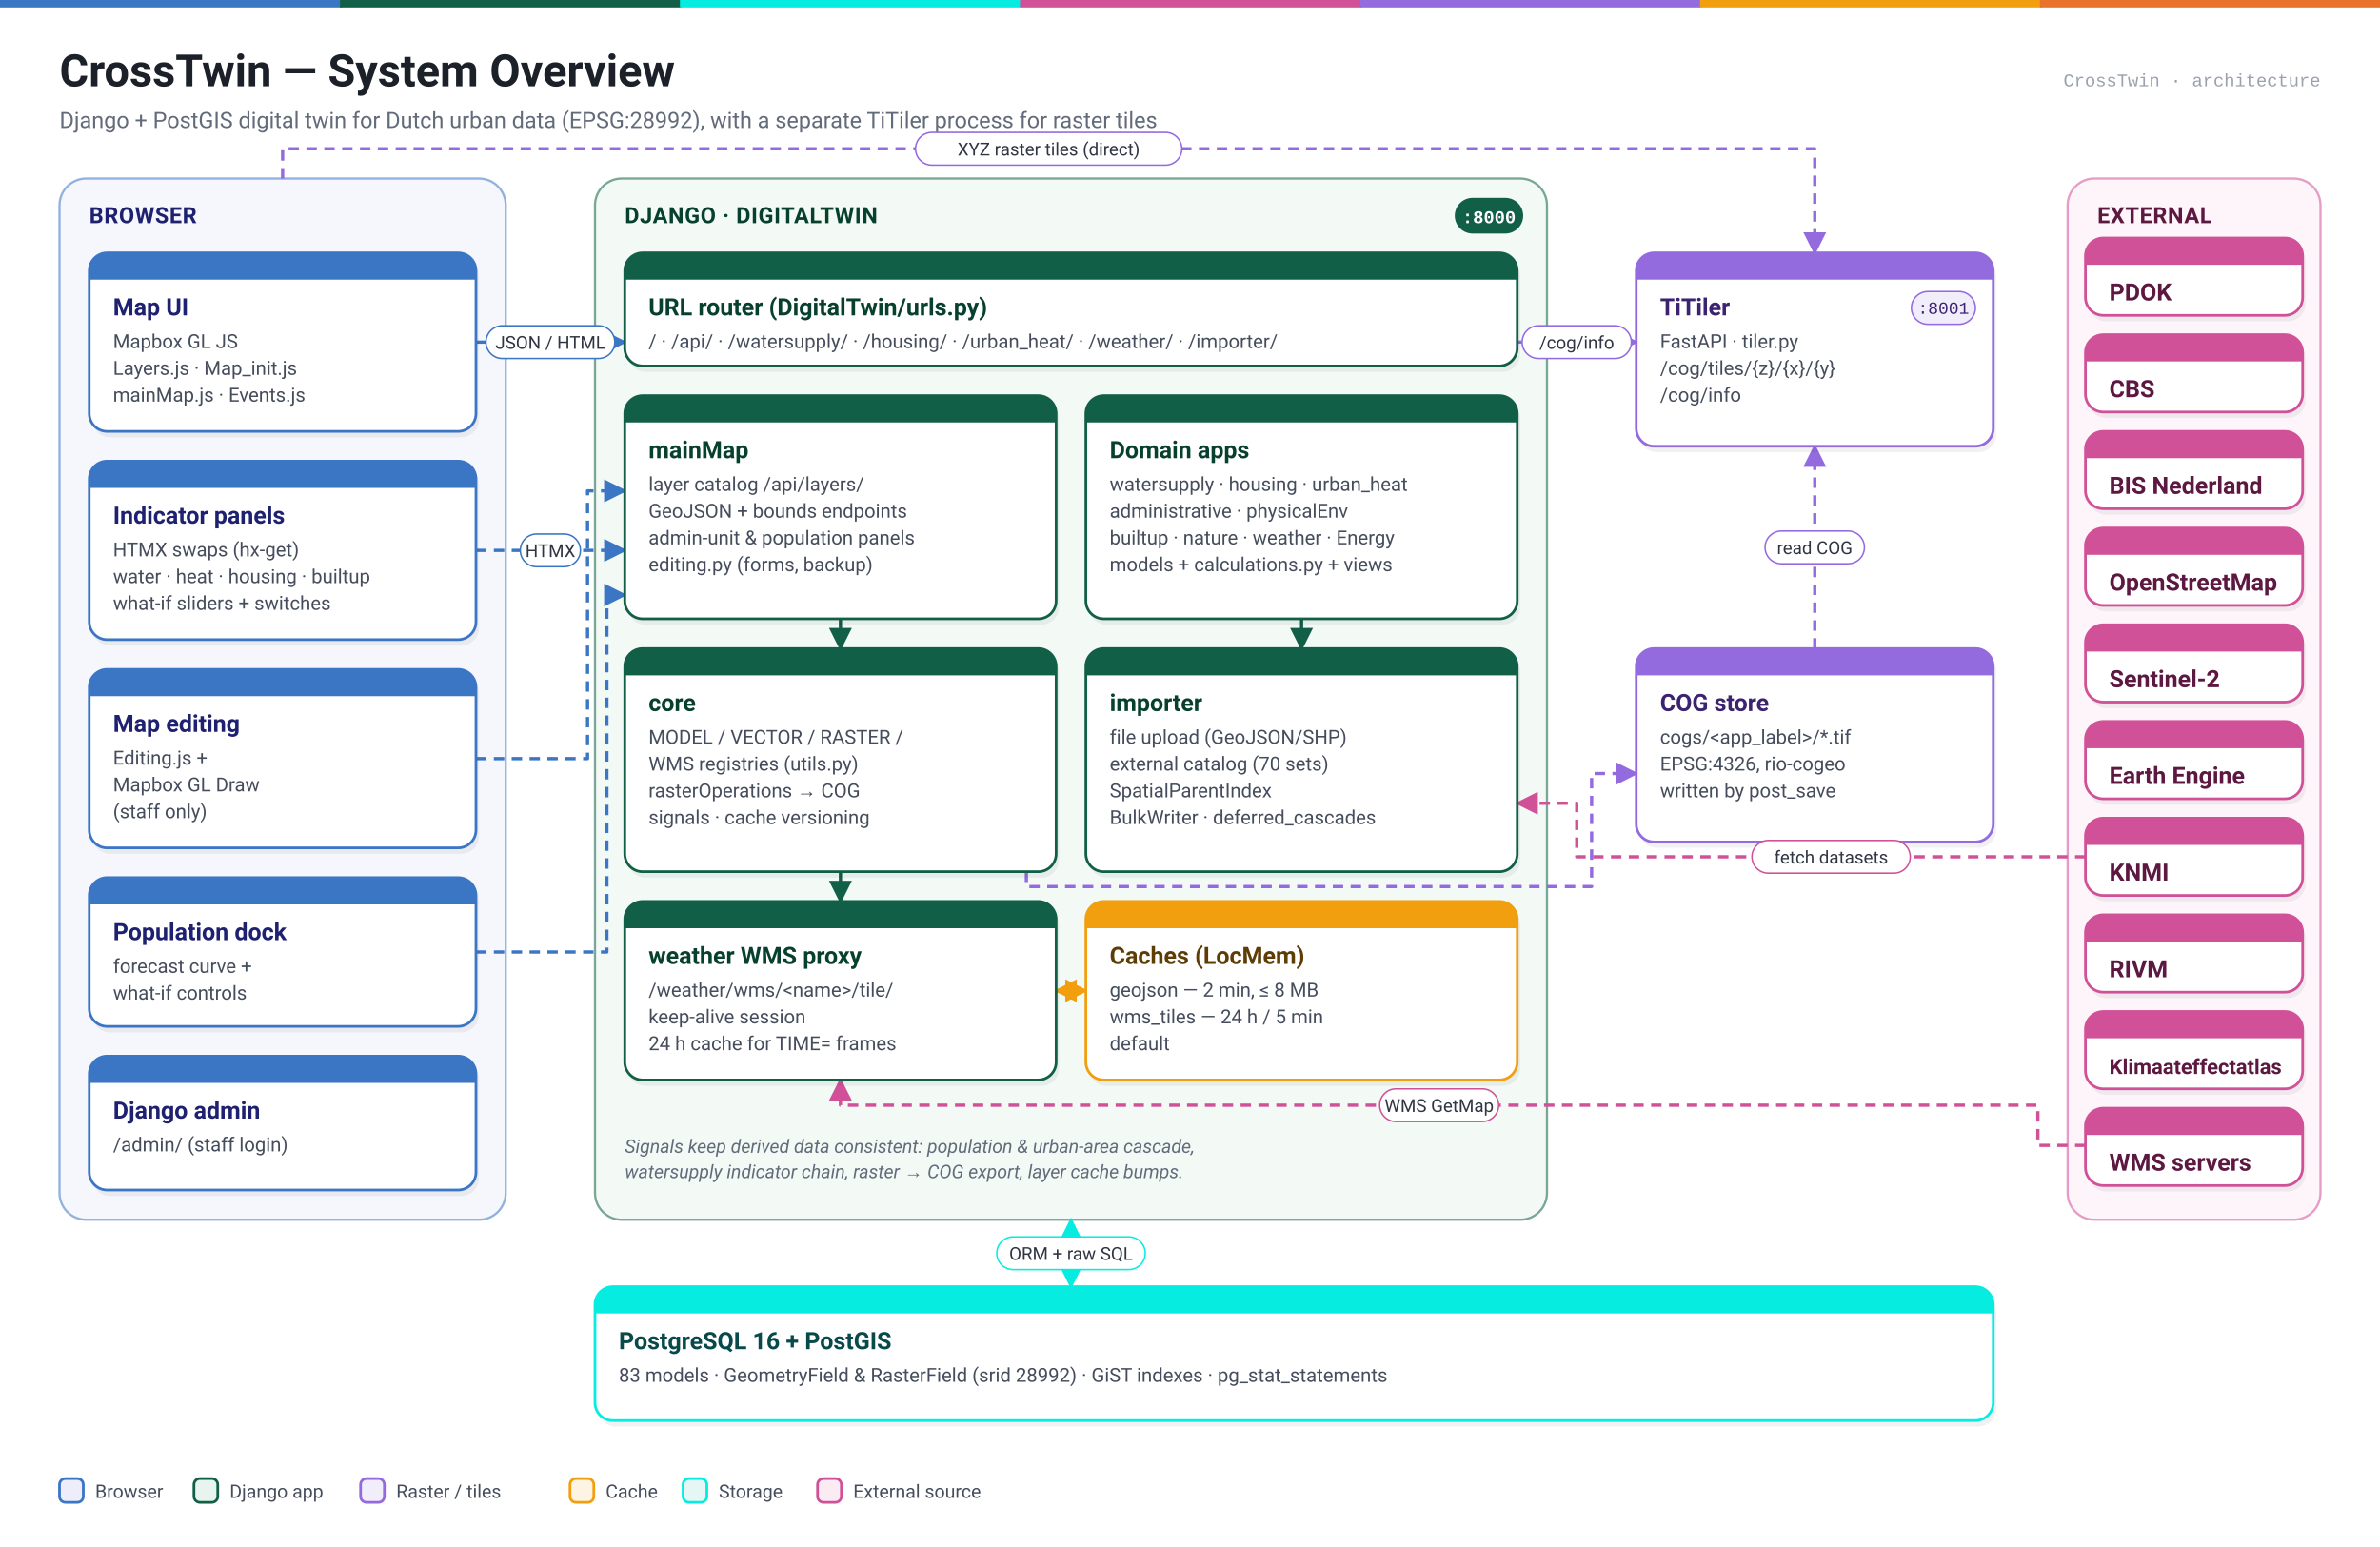
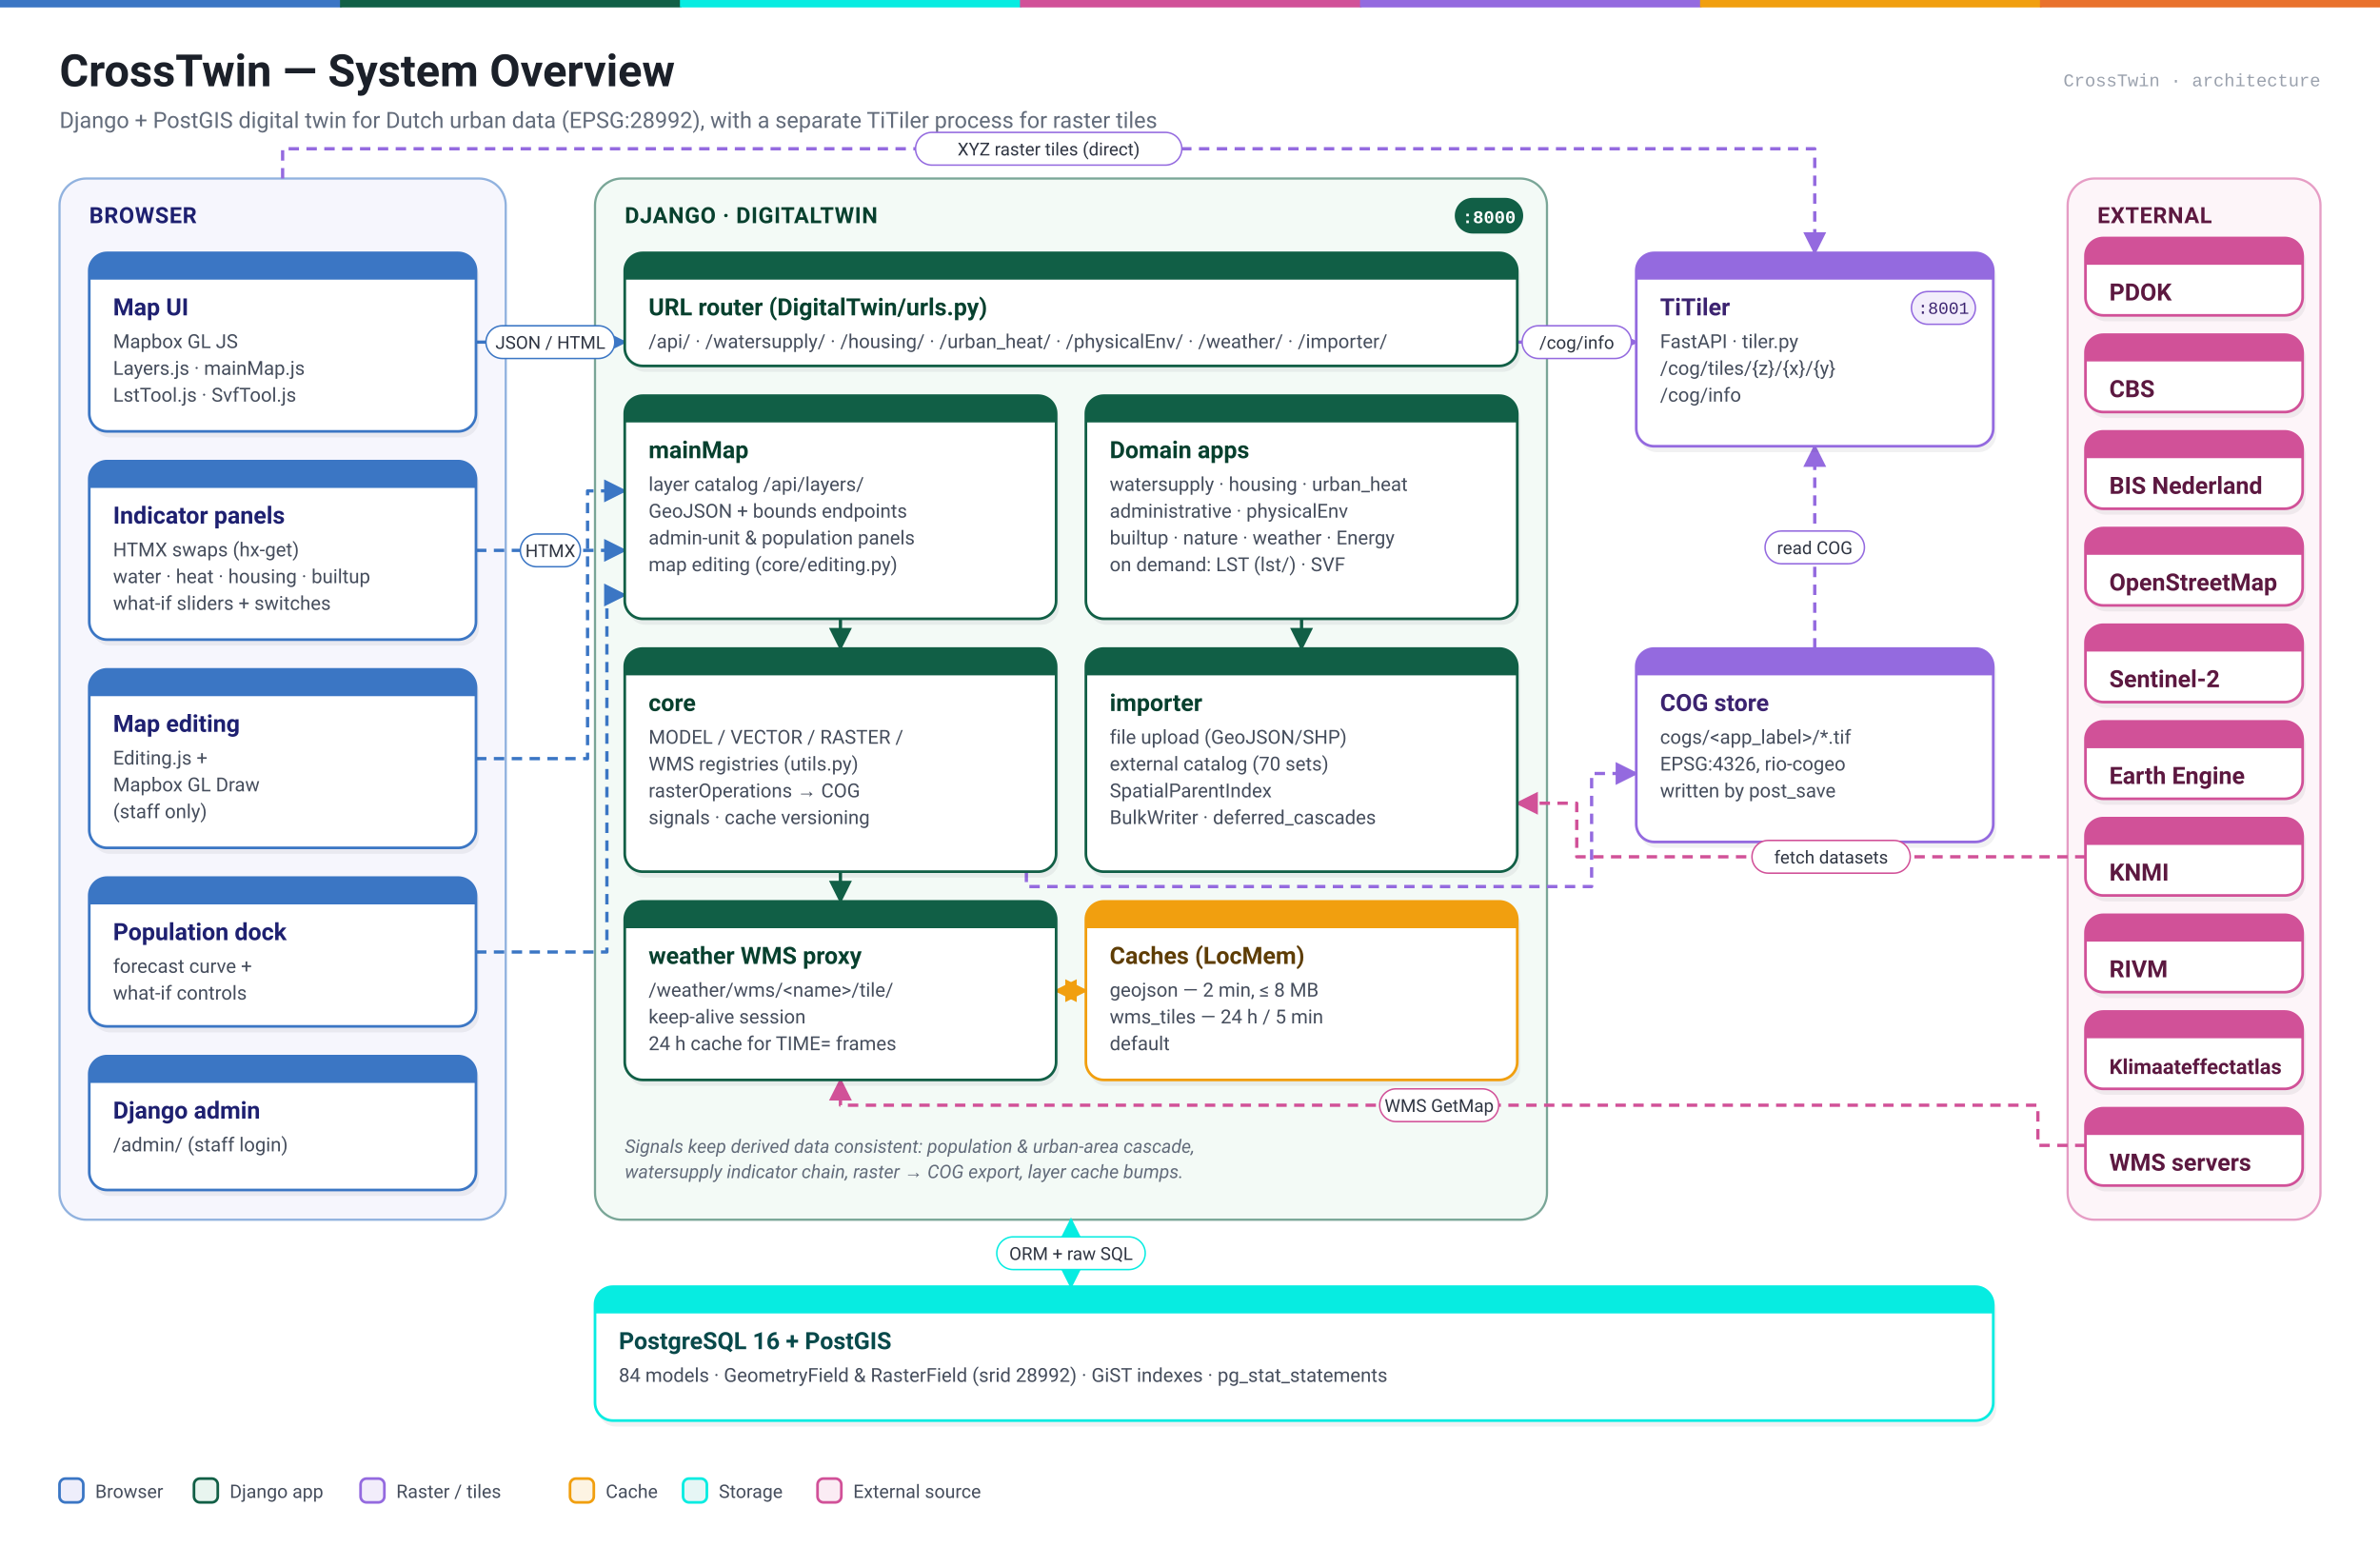
<svg xmlns="http://www.w3.org/2000/svg" viewBox="0 0 1600 1040" width="1600" height="1040" role="img" aria-label="CrossTwin — System Overview">
  <style>
  .t { font-family:'Roboto','Helvetica Neue','Arial',sans-serif; }
  .m { font-family:'JetBrains Mono','Consolas','Courier New',monospace; }
  .flow { stroke-dasharray:7 5; animation:dash 1.2s linear infinite; }
  @keyframes dash { to { stroke-dashoffset:-24; } }
  @media (prefers-reduced-motion: reduce) { .flow { animation:none; } }
</style>
  <defs>
    <marker id="a-client" viewBox="0 0 10 10" refX="9" refY="5" markerWidth="7" markerHeight="7" orient="auto-start-reverse">
      <path d="M0,0 L10,5 L0,10 z" fill="#3b76c4" />
    </marker>
    <marker id="as-client" viewBox="0 0 10 10" refX="9" refY="5" markerWidth="7" markerHeight="7" orient="auto-start-reverse">
      <path d="M0,0 L10,5 L0,10 z" fill="#3b76c4" />
    </marker>
    <marker id="a-django" viewBox="0 0 10 10" refX="9" refY="5" markerWidth="7" markerHeight="7" orient="auto-start-reverse">
      <path d="M0,0 L10,5 L0,10 z" fill="#115f46" />
    </marker>
    <marker id="as-django" viewBox="0 0 10 10" refX="9" refY="5" markerWidth="7" markerHeight="7" orient="auto-start-reverse">
      <path d="M0,0 L10,5 L0,10 z" fill="#115f46" />
    </marker>
    <marker id="a-data" viewBox="0 0 10 10" refX="9" refY="5" markerWidth="7" markerHeight="7" orient="auto-start-reverse">
      <path d="M0,0 L10,5 L0,10 z" fill="#07ece1" />
    </marker>
    <marker id="as-data" viewBox="0 0 10 10" refX="9" refY="5" markerWidth="7" markerHeight="7" orient="auto-start-reverse">
      <path d="M0,0 L10,5 L0,10 z" fill="#07ece1" />
    </marker>
    <marker id="a-external" viewBox="0 0 10 10" refX="9" refY="5" markerWidth="7" markerHeight="7" orient="auto-start-reverse">
      <path d="M0,0 L10,5 L0,10 z" fill="#d15198" />
    </marker>
    <marker id="as-external" viewBox="0 0 10 10" refX="9" refY="5" markerWidth="7" markerHeight="7" orient="auto-start-reverse">
      <path d="M0,0 L10,5 L0,10 z" fill="#d15198" />
    </marker>
    <marker id="a-raster" viewBox="0 0 10 10" refX="9" refY="5" markerWidth="7" markerHeight="7" orient="auto-start-reverse">
      <path d="M0,0 L10,5 L0,10 z" fill="#946adf" />
    </marker>
    <marker id="as-raster" viewBox="0 0 10 10" refX="9" refY="5" markerWidth="7" markerHeight="7" orient="auto-start-reverse">
      <path d="M0,0 L10,5 L0,10 z" fill="#946adf" />
    </marker>
    <marker id="a-cache" viewBox="0 0 10 10" refX="9" refY="5" markerWidth="7" markerHeight="7" orient="auto-start-reverse">
      <path d="M0,0 L10,5 L0,10 z" fill="#f19f0f" />
    </marker>
    <marker id="as-cache" viewBox="0 0 10 10" refX="9" refY="5" markerWidth="7" markerHeight="7" orient="auto-start-reverse">
      <path d="M0,0 L10,5 L0,10 z" fill="#f19f0f" />
    </marker>
    <marker id="a-signal" viewBox="0 0 10 10" refX="9" refY="5" markerWidth="7" markerHeight="7" orient="auto-start-reverse">
      <path d="M0,0 L10,5 L0,10 z" fill="#e9722d" />
    </marker>
    <marker id="as-signal" viewBox="0 0 10 10" refX="9" refY="5" markerWidth="7" markerHeight="7" orient="auto-start-reverse">
      <path d="M0,0 L10,5 L0,10 z" fill="#e9722d" />
    </marker>
    <marker id="a-neutral" viewBox="0 0 10 10" refX="9" refY="5" markerWidth="7" markerHeight="7" orient="auto-start-reverse">
      <path d="M0,0 L10,5 L0,10 z" fill="#3f4756" />
    </marker>
    <marker id="as-neutral" viewBox="0 0 10 10" refX="9" refY="5" markerWidth="7" markerHeight="7" orient="auto-start-reverse">
      <path d="M0,0 L10,5 L0,10 z" fill="#3f4756" />
    </marker>
  </defs>
  <rect width="1600" height="1040" fill="#ffffff" />
  <rect x="0.0" width="229.6" height="5" fill="#3b76c4" />
  <rect x="228.6" width="229.6" height="5" fill="#115f46" />
  <rect x="457.1" width="229.6" height="5" fill="#07ece1" />
  <rect x="685.7" width="229.6" height="5" fill="#d15198" />
  <rect x="914.3" width="229.6" height="5" fill="#946adf" />
  <rect x="1142.9" width="229.6" height="5" fill="#f19f0f" />
  <rect x="1371.4" width="229.6" height="5" fill="#e9722d" />
  <text class="t" x="40" y="58" font-size="30" font-weight="600" fill="#1b2029">CrossTwin — System Overview</text>
  <text class="t" x="40" y="86" font-size="15" fill="#626b7a">Django + PostGIS digital twin for Dutch urban data (EPSG:28992), with a separate TiTiler process for raster tiles</text>
  <text class="m" x="1560" y="58" font-size="12" fill="#9aa1ad" text-anchor="end">CrossTwin · architecture</text>
  <rect x="40" y="120" width="300" height="700" rx="18" fill="#eeeefb" fill-opacity="0.55" stroke="#3b76c4" stroke-opacity="0.55" stroke-width="1.5" />
  <text class="t" x="60" y="150" font-size="15" font-weight="700" fill="#1e2070" letter-spacing="0.4">BROWSER</text>
  <rect x="400" y="120" width="640" height="700" rx="18" fill="#e8f5ef" fill-opacity="0.55" stroke="#115f46" stroke-opacity="0.55" stroke-width="1.5" />
  <text class="t" x="420" y="150" font-size="15" font-weight="700" fill="#07402e" letter-spacing="0.4">DJANGO · DIGITALTWIN</text>
  <rect x="978.0" y="133" width="46.0" height="24" rx="12" fill="#115f46" />
  <text class="m" x="1001.0" y="150" font-size="12" fill="#fff" text-anchor="middle" font-weight="600">:8000</text>
  <rect x="1390" y="120" width="170" height="700" rx="18" fill="#fbecf4" fill-opacity="0.55" stroke="#d15198" stroke-opacity="0.55" stroke-width="1.5" />
  <text class="t" x="1410" y="150" font-size="15" font-weight="700" fill="#5c1840" letter-spacing="0.4">EXTERNAL</text>
  <path d="M720,820 L720,865" fill="none" stroke="#07ece1" stroke-width="2.2" stroke-linejoin="round" marker-end="url(#a-data)" marker-start="url(#as-data)" />
  <path d="M1402,770 L1370,770 L1370,743 L565,743 L565,726" fill="none" stroke="#d15198" stroke-width="2.2" stroke-linejoin="round" class="flow" marker-end="url(#a-external)" />
  <path d="M1402,576 L1060,576 L1060,540 L1020,540" fill="none" stroke="#d15198" stroke-width="2.2" stroke-linejoin="round" class="flow" marker-end="url(#a-external)" />
  <path d="M1220,436 L1220,300" fill="none" stroke="#946adf" stroke-width="2.2" stroke-linejoin="round" class="flow" marker-end="url(#a-raster)" />
  <path d="M1020,230 L1100,230" fill="none" stroke="#946adf" stroke-width="2.2" stroke-linejoin="round" class="flow" marker-end="url(#a-raster)" />
  <path d="M690,586 L690,596 L1070,596 L1070,520 L1100,520" fill="none" stroke="#946adf" stroke-width="2.2" stroke-linejoin="round" class="flow" marker-end="url(#a-raster)" />
  <path d="M710,666 L730,666" fill="none" stroke="#f19f0f" stroke-width="2.2" stroke-linejoin="round" marker-end="url(#a-cache)" marker-start="url(#as-cache)" />
  <path d="M565,586 L565,606" fill="none" stroke="#115f46" stroke-width="2.2" stroke-linejoin="round" marker-end="url(#a-django)" />
  <path d="M565,416 L565,436" fill="none" stroke="#115f46" stroke-width="2.2" stroke-linejoin="round" marker-end="url(#a-django)" />
  <path d="M875,416 L875,436" fill="none" stroke="#115f46" stroke-width="2.2" stroke-linejoin="round" marker-end="url(#a-django)" />
  <path d="M190,120 L190,100 L1220,100 L1220,170" fill="none" stroke="#946adf" stroke-width="2.2" stroke-linejoin="round" class="flow" marker-end="url(#a-raster)" />
  <path d="M320,640 L408,640 L408,400 L420,400" fill="none" stroke="#3b76c4" stroke-width="2.2" stroke-linejoin="round" class="flow" marker-end="url(#a-client)" />
  <path d="M320,510 L395,510 L395,330 L420,330" fill="none" stroke="#3b76c4" stroke-width="2.2" stroke-linejoin="round" class="flow" marker-end="url(#a-client)" />
  <path d="M320,370 L420,370" fill="none" stroke="#3b76c4" stroke-width="2.2" stroke-linejoin="round" class="flow" marker-end="url(#a-client)" />
  <path d="M320,230 L420,230" fill="none" stroke="#3b76c4" stroke-width="2.2" stroke-linejoin="round" class="flow" marker-end="url(#a-client)" />
  <rect x="62" y="174" width="260" height="120" rx="12" fill="#1b2029" fill-opacity="0.06" />
  <rect x="60" y="170" width="260" height="120" rx="12" fill="#fff" stroke="#3b76c4" stroke-width="1.8" />
  <path d="M72,170 h236 a12,12 0 0 1 12,12 v6 h-260 v-6 a12,12 0 0 1 12,-12 z" fill="#3b76c4" />
  <text class="t" x="76" y="212" font-size="16" font-weight="700" fill="#1e2070">Map UI</text>
  <text class="t" x="76" y="234" font-size="13" fill="#454d5c">Mapbox GL JS</text>
-   <text class="t" x="76" y="252" font-size="13" fill="#454d5c">Layers.js · Map_init.js</text>
-   <text class="t" x="76" y="270" font-size="13" fill="#454d5c">mainMap.js · Events.js</text>
+   <text class="t" x="76" y="252" font-size="13" fill="#454d5c">Layers.js · mainMap.js</text>
+   <text class="t" x="76" y="270" font-size="13" fill="#454d5c">LstTool.js · SvfTool.js</text>
  <rect x="62" y="314" width="260" height="120" rx="12" fill="#1b2029" fill-opacity="0.06" />
  <rect x="60" y="310" width="260" height="120" rx="12" fill="#fff" stroke="#3b76c4" stroke-width="1.8" />
  <path d="M72,310 h236 a12,12 0 0 1 12,12 v6 h-260 v-6 a12,12 0 0 1 12,-12 z" fill="#3b76c4" />
  <text class="t" x="76" y="352" font-size="16" font-weight="700" fill="#1e2070">Indicator panels</text>
  <text class="t" x="76" y="374" font-size="13" fill="#454d5c">HTMX swaps (hx-get)</text>
  <text class="t" x="76" y="392" font-size="13" fill="#454d5c">water · heat · housing · builtup</text>
  <text class="t" x="76" y="410" font-size="13" fill="#454d5c">what-if sliders + switches</text>
  <rect x="62" y="454" width="260" height="120" rx="12" fill="#1b2029" fill-opacity="0.06" />
  <rect x="60" y="450" width="260" height="120" rx="12" fill="#fff" stroke="#3b76c4" stroke-width="1.8" />
  <path d="M72,450 h236 a12,12 0 0 1 12,12 v6 h-260 v-6 a12,12 0 0 1 12,-12 z" fill="#3b76c4" />
  <text class="t" x="76" y="492" font-size="16" font-weight="700" fill="#1e2070">Map editing</text>
  <text class="t" x="76" y="514" font-size="13" fill="#454d5c">Editing.js +</text>
  <text class="t" x="76" y="532" font-size="13" fill="#454d5c">Mapbox GL Draw</text>
  <text class="t" x="76" y="550" font-size="13" fill="#454d5c">(staff only)</text>
  <rect x="62" y="594" width="260" height="100" rx="12" fill="#1b2029" fill-opacity="0.06" />
  <rect x="60" y="590" width="260" height="100" rx="12" fill="#fff" stroke="#3b76c4" stroke-width="1.8" />
  <path d="M72,590 h236 a12,12 0 0 1 12,12 v6 h-260 v-6 a12,12 0 0 1 12,-12 z" fill="#3b76c4" />
  <text class="t" x="76" y="632" font-size="16" font-weight="700" fill="#1e2070">Population dock</text>
  <text class="t" x="76" y="654" font-size="13" fill="#454d5c">forecast curve +</text>
  <text class="t" x="76" y="672" font-size="13" fill="#454d5c">what-if controls</text>
  <rect x="62" y="714" width="260" height="90" rx="12" fill="#1b2029" fill-opacity="0.06" />
  <rect x="60" y="710" width="260" height="90" rx="12" fill="#fff" stroke="#3b76c4" stroke-width="1.8" />
  <path d="M72,710 h236 a12,12 0 0 1 12,12 v6 h-260 v-6 a12,12 0 0 1 12,-12 z" fill="#3b76c4" />
  <text class="t" x="76" y="752" font-size="16" font-weight="700" fill="#1e2070">Django admin</text>
  <text class="t" x="76" y="774" font-size="13" fill="#454d5c">/admin/ (staff login)</text>
  <rect x="422" y="174" width="600" height="76" rx="12" fill="#1b2029" fill-opacity="0.06" />
  <rect x="420" y="170" width="600" height="76" rx="12" fill="#fff" stroke="#115f46" stroke-width="1.8" />
  <path d="M432,170 h576 a12,12 0 0 1 12,12 v6 h-600 v-6 a12,12 0 0 1 12,-12 z" fill="#115f46" />
  <text class="t" x="436" y="212" font-size="16" font-weight="700" fill="#07402e">URL router  (DigitalTwin/urls.py)</text>
-   <text class="t" x="436" y="234" font-size="13" fill="#454d5c">/  ·  /api/  ·  /watersupply/  ·  /housing/  ·  /urban_heat/  ·  /weather/  ·  /importer/</text>
+   <text class="t" x="436" y="234" font-size="13" fill="#454d5c">/api/ · /watersupply/ · /housing/ · /urban_heat/ · /physicalEnv/ · /weather/ · /importer/</text>
  <rect x="422" y="270" width="290" height="150" rx="12" fill="#1b2029" fill-opacity="0.06" />
  <rect x="420" y="266" width="290" height="150" rx="12" fill="#fff" stroke="#115f46" stroke-width="1.8" />
  <path d="M432,266 h266 a12,12 0 0 1 12,12 v6 h-290 v-6 a12,12 0 0 1 12,-12 z" fill="#115f46" />
  <text class="t" x="436" y="308" font-size="16" font-weight="700" fill="#07402e">mainMap</text>
  <text class="t" x="436" y="330" font-size="13" fill="#454d5c">layer catalog  /api/layers/</text>
  <text class="t" x="436" y="348" font-size="13" fill="#454d5c">GeoJSON + bounds endpoints</text>
  <text class="t" x="436" y="366" font-size="13" fill="#454d5c">admin-unit &amp; population panels</text>
-   <text class="t" x="436" y="384" font-size="13" fill="#454d5c">editing.py (forms, backup)</text>
+   <text class="t" x="436" y="384" font-size="13" fill="#454d5c">map editing (core/editing.py)</text>
  <rect x="732" y="270" width="290" height="150" rx="12" fill="#1b2029" fill-opacity="0.06" />
  <rect x="730" y="266" width="290" height="150" rx="12" fill="#fff" stroke="#115f46" stroke-width="1.8" />
  <path d="M742,266 h266 a12,12 0 0 1 12,12 v6 h-290 v-6 a12,12 0 0 1 12,-12 z" fill="#115f46" />
  <text class="t" x="746" y="308" font-size="16" font-weight="700" fill="#07402e">Domain apps</text>
  <text class="t" x="746" y="330" font-size="13" fill="#454d5c">watersupply · housing · urban_heat</text>
  <text class="t" x="746" y="348" font-size="13" fill="#454d5c">administrative · physicalEnv</text>
  <text class="t" x="746" y="366" font-size="13" fill="#454d5c">builtup · nature · weather · Energy</text>
-   <text class="t" x="746" y="384" font-size="13" fill="#454d5c">models + calculations.py + views</text>
+   <text class="t" x="746" y="384" font-size="13" fill="#454d5c">on demand: LST (lst/) · SVF</text>
  <rect x="422" y="440" width="290" height="150" rx="12" fill="#1b2029" fill-opacity="0.06" />
  <rect x="420" y="436" width="290" height="150" rx="12" fill="#fff" stroke="#115f46" stroke-width="1.8" />
  <path d="M432,436 h266 a12,12 0 0 1 12,12 v6 h-290 v-6 a12,12 0 0 1 12,-12 z" fill="#115f46" />
  <text class="t" x="436" y="478" font-size="16" font-weight="700" fill="#07402e">core</text>
  <text class="t" x="436" y="500" font-size="13" fill="#454d5c">MODEL / VECTOR / RASTER /</text>
  <text class="t" x="436" y="518" font-size="13" fill="#454d5c">WMS registries (utils.py)</text>
  <text class="t" x="436" y="536" font-size="13" fill="#454d5c">rasterOperations → COG</text>
  <text class="t" x="436" y="554" font-size="13" fill="#454d5c">signals · cache versioning</text>
  <rect x="732" y="440" width="290" height="150" rx="12" fill="#1b2029" fill-opacity="0.06" />
  <rect x="730" y="436" width="290" height="150" rx="12" fill="#fff" stroke="#115f46" stroke-width="1.8" />
  <path d="M742,436 h266 a12,12 0 0 1 12,12 v6 h-290 v-6 a12,12 0 0 1 12,-12 z" fill="#115f46" />
  <text class="t" x="746" y="478" font-size="16" font-weight="700" fill="#07402e">importer</text>
  <text class="t" x="746" y="500" font-size="13" fill="#454d5c">file upload (GeoJSON/SHP)</text>
  <text class="t" x="746" y="518" font-size="13" fill="#454d5c">external catalog (70 sets)</text>
  <text class="t" x="746" y="536" font-size="13" fill="#454d5c">SpatialParentIndex</text>
  <text class="t" x="746" y="554" font-size="13" fill="#454d5c">BulkWriter · deferred_cascades</text>
  <rect x="422" y="610" width="290" height="120" rx="12" fill="#1b2029" fill-opacity="0.06" />
  <rect x="420" y="606" width="290" height="120" rx="12" fill="#fff" stroke="#115f46" stroke-width="1.8" />
  <path d="M432,606 h266 a12,12 0 0 1 12,12 v6 h-290 v-6 a12,12 0 0 1 12,-12 z" fill="#115f46" />
  <text class="t" x="436" y="648" font-size="16" font-weight="700" fill="#07402e">weather WMS proxy</text>
  <text class="t" x="436" y="670" font-size="13" fill="#454d5c">/weather/wms/&lt;name&gt;/tile/</text>
  <text class="t" x="436" y="688" font-size="13" fill="#454d5c">keep-alive session</text>
  <text class="t" x="436" y="706" font-size="13" fill="#454d5c">24 h cache for TIME= frames</text>
  <rect x="732" y="610" width="290" height="120" rx="12" fill="#1b2029" fill-opacity="0.06" />
  <rect x="730" y="606" width="290" height="120" rx="12" fill="#fff" stroke="#f19f0f" stroke-width="1.8" />
  <path d="M742,606 h266 a12,12 0 0 1 12,12 v6 h-290 v-6 a12,12 0 0 1 12,-12 z" fill="#f19f0f" />
  <text class="t" x="746" y="648" font-size="16" font-weight="700" fill="#5e3d05">Caches (LocMem)</text>
  <text class="t" x="746" y="670" font-size="13" fill="#454d5c">geojson  — 2 min, ≤ 8 MB</text>
  <text class="t" x="746" y="688" font-size="13" fill="#454d5c">wms_tiles — 24 h / 5 min</text>
  <text class="t" x="746" y="706" font-size="13" fill="#454d5c">default</text>
  <rect x="1102" y="174" width="240" height="130" rx="12" fill="#1b2029" fill-opacity="0.06" />
  <rect x="1100" y="170" width="240" height="130" rx="12" fill="#fff" stroke="#946adf" stroke-width="1.8" />
  <path d="M1112,170 h216 a12,12 0 0 1 12,12 v6 h-240 v-6 a12,12 0 0 1 12,-12 z" fill="#946adf" />
  <text class="t" x="1116" y="212" font-size="16" font-weight="700" fill="#3c2370">TiTiler</text>
  <rect x="1285" y="196" width="43" height="22" rx="11" fill="#f2edfb" stroke="#946adf" stroke-width="1" />
  <text class="m" x="1306.5" y="211" font-size="11.5" fill="#3c2370" text-anchor="middle">:8001</text>
  <text class="t" x="1116" y="234" font-size="13" fill="#454d5c">FastAPI · tiler.py</text>
  <text class="t" x="1116" y="252" font-size="13" fill="#454d5c">/cog/tiles/{z}/{x}/{y}</text>
  <text class="t" x="1116" y="270" font-size="13" fill="#454d5c">/cog/info</text>
  <rect x="1102" y="440" width="240" height="130" rx="12" fill="#1b2029" fill-opacity="0.06" />
  <rect x="1100" y="436" width="240" height="130" rx="12" fill="#fff" stroke="#946adf" stroke-width="1.8" />
  <path d="M1112,436 h216 a12,12 0 0 1 12,12 v6 h-240 v-6 a12,12 0 0 1 12,-12 z" fill="#946adf" />
  <text class="t" x="1116" y="478" font-size="16" font-weight="700" fill="#3c2370">COG store</text>
  <text class="t" x="1116" y="500" font-size="13" fill="#454d5c">cogs/&lt;app_label&gt;/*.tif</text>
  <text class="t" x="1116" y="518" font-size="13" fill="#454d5c">EPSG:4326, rio-cogeo</text>
  <text class="t" x="1116" y="536" font-size="13" fill="#454d5c">written by post_save</text>
  <rect x="1404" y="164" width="146" height="52" rx="12" fill="#1b2029" fill-opacity="0.06" />
  <rect x="1402" y="160" width="146" height="52" rx="12" fill="#fff" stroke="#d15198" stroke-width="1.8" />
  <path d="M1414,160 h122 a12,12 0 0 1 12,12 v6 h-146 v-6 a12,12 0 0 1 12,-12 z" fill="#d15198" />
  <text class="t" x="1418" y="202" font-size="16" font-weight="700" fill="#5c1840">PDOK</text>
  <rect x="1404" y="229" width="146" height="52" rx="12" fill="#1b2029" fill-opacity="0.06" />
  <rect x="1402" y="225" width="146" height="52" rx="12" fill="#fff" stroke="#d15198" stroke-width="1.8" />
  <path d="M1414,225 h122 a12,12 0 0 1 12,12 v6 h-146 v-6 a12,12 0 0 1 12,-12 z" fill="#d15198" />
  <text class="t" x="1418" y="267" font-size="16" font-weight="700" fill="#5c1840">CBS</text>
  <rect x="1404" y="294" width="146" height="52" rx="12" fill="#1b2029" fill-opacity="0.06" />
  <rect x="1402" y="290" width="146" height="52" rx="12" fill="#fff" stroke="#d15198" stroke-width="1.8" />
  <path d="M1414,290 h122 a12,12 0 0 1 12,12 v6 h-146 v-6 a12,12 0 0 1 12,-12 z" fill="#d15198" />
  <text class="t" x="1418" y="332" font-size="16" font-weight="700" fill="#5c1840">BIS Nederland</text>
  <rect x="1404" y="359" width="146" height="52" rx="12" fill="#1b2029" fill-opacity="0.06" />
  <rect x="1402" y="355" width="146" height="52" rx="12" fill="#fff" stroke="#d15198" stroke-width="1.8" />
  <path d="M1414,355 h122 a12,12 0 0 1 12,12 v6 h-146 v-6 a12,12 0 0 1 12,-12 z" fill="#d15198" />
  <text class="t" x="1418" y="397" font-size="16" font-weight="700" fill="#5c1840">OpenStreetMap</text>
  <rect x="1404" y="424" width="146" height="52" rx="12" fill="#1b2029" fill-opacity="0.06" />
  <rect x="1402" y="420" width="146" height="52" rx="12" fill="#fff" stroke="#d15198" stroke-width="1.8" />
  <path d="M1414,420 h122 a12,12 0 0 1 12,12 v6 h-146 v-6 a12,12 0 0 1 12,-12 z" fill="#d15198" />
  <text class="t" x="1418" y="462" font-size="16" font-weight="700" fill="#5c1840">Sentinel-2</text>
  <rect x="1404" y="489" width="146" height="52" rx="12" fill="#1b2029" fill-opacity="0.06" />
  <rect x="1402" y="485" width="146" height="52" rx="12" fill="#fff" stroke="#d15198" stroke-width="1.8" />
  <path d="M1414,485 h122 a12,12 0 0 1 12,12 v6 h-146 v-6 a12,12 0 0 1 12,-12 z" fill="#d15198" />
  <text class="t" x="1418" y="527" font-size="16" font-weight="700" fill="#5c1840">Earth Engine</text>
  <rect x="1404" y="554" width="146" height="52" rx="12" fill="#1b2029" fill-opacity="0.06" />
  <rect x="1402" y="550" width="146" height="52" rx="12" fill="#fff" stroke="#d15198" stroke-width="1.8" />
  <path d="M1414,550 h122 a12,12 0 0 1 12,12 v6 h-146 v-6 a12,12 0 0 1 12,-12 z" fill="#d15198" />
  <text class="t" x="1418" y="592" font-size="16" font-weight="700" fill="#5c1840">KNMI</text>
  <rect x="1404" y="619" width="146" height="52" rx="12" fill="#1b2029" fill-opacity="0.06" />
  <rect x="1402" y="615" width="146" height="52" rx="12" fill="#fff" stroke="#d15198" stroke-width="1.8" />
  <path d="M1414,615 h122 a12,12 0 0 1 12,12 v6 h-146 v-6 a12,12 0 0 1 12,-12 z" fill="#d15198" />
  <text class="t" x="1418" y="657" font-size="16" font-weight="700" fill="#5c1840">RIVM</text>
  <rect x="1404" y="684" width="146" height="52" rx="12" fill="#1b2029" fill-opacity="0.06" />
  <rect x="1402" y="680" width="146" height="52" rx="12" fill="#fff" stroke="#d15198" stroke-width="1.8" />
  <path d="M1414,680 h122 a12,12 0 0 1 12,12 v6 h-146 v-6 a12,12 0 0 1 12,-12 z" fill="#d15198" />
  <text class="t" x="1418" y="722" font-size="14" font-weight="700" fill="#5c1840">Klimaateffectatlas</text>
  <rect x="1404" y="749" width="146" height="52" rx="12" fill="#1b2029" fill-opacity="0.06" />
  <rect x="1402" y="745" width="146" height="52" rx="12" fill="#fff" stroke="#d15198" stroke-width="1.8" />
  <path d="M1414,745 h122 a12,12 0 0 1 12,12 v6 h-146 v-6 a12,12 0 0 1 12,-12 z" fill="#d15198" />
  <text class="t" x="1418" y="787" font-size="16" font-weight="700" fill="#5c1840">WMS servers</text>
  <rect x="402" y="869" width="940" height="90" rx="12" fill="#1b2029" fill-opacity="0.06" />
  <rect x="400" y="865" width="940" height="90" rx="12" fill="#fff" stroke="#07ece1" stroke-width="1.8" />
  <path d="M412,865 h916 a12,12 0 0 1 12,12 v6 h-940 v-6 a12,12 0 0 1 12,-12 z" fill="#07ece1" />
  <text class="t" x="416" y="907" font-size="16" font-weight="700" fill="#08494a">PostgreSQL 16 + PostGIS</text>
-   <text class="t" x="416" y="929" font-size="13" fill="#454d5c">83 models · GeometryField &amp; RasterField (srid 28992) · GiST indexes · pg_stat_statements</text>
+   <text class="t" x="416" y="929" font-size="13" fill="#454d5c">84 models · GeometryField &amp; RasterField (srid 28992) · GiST indexes · pg_stat_statements</text>
  <text class="t" x="420" y="775" font-size="12.5" fill="#626b7a" font-style="italic">Signals keep derived data consistent: population &amp; urban-area cascade,</text>
  <text class="t" x="420" y="792" font-size="12.5" fill="#626b7a" font-style="italic">watersupply indicator chain, raster → COG export, layer cache bumps.</text>
  <rect x="326.7" y="219.0" width="86.6" height="22" rx="11" fill="#fff" stroke="#3b76c4" stroke-width="1" />
  <text class="t" x="370.0" y="234.5" font-size="12" fill="#2f3542" text-anchor="middle">JSON / HTML</text>
  <rect x="349.8" y="359.0" width="40.4" height="22" rx="11" fill="#fff" stroke="#3b76c4" stroke-width="1" />
  <text class="t" x="370.0" y="374.5" font-size="12" fill="#2f3542" text-anchor="middle">HTMX</text>
  <rect x="615.5" y="89.0" width="179.0" height="22" rx="11" fill="#fff" stroke="#946adf" stroke-width="1" />
  <text class="t" x="705.0" y="104.5" font-size="12" fill="#2f3542" text-anchor="middle">XYZ raster tiles (direct)</text>
  <rect x="1023.3" y="219.0" width="73.4" height="22" rx="11" fill="#fff" stroke="#946adf" stroke-width="1" />
  <text class="t" x="1060.0" y="234.5" font-size="12" fill="#2f3542" text-anchor="middle">/cog/info</text>
  <rect x="1186.6" y="357.0" width="66.8" height="22" rx="11" fill="#fff" stroke="#946adf" stroke-width="1" />
  <text class="t" x="1220.0" y="372.5" font-size="12" fill="#2f3542" text-anchor="middle">read COG</text>
  <rect x="1177.8" y="565.0" width="106.4" height="22" rx="11" fill="#fff" stroke="#d15198" stroke-width="1" />
  <text class="t" x="1231.0" y="580.5" font-size="12" fill="#2f3542" text-anchor="middle">fetch datasets</text>
  <rect x="927.5" y="732.0" width="80.0" height="22" rx="11" fill="#fff" stroke="#d15198" stroke-width="1" />
  <text class="t" x="967.5" y="747.5" font-size="12" fill="#2f3542" text-anchor="middle">WMS GetMap</text>
  <rect x="670.1" y="831.5" width="99.8" height="22" rx="11" fill="#fff" stroke="#07ece1" stroke-width="1" />
  <text class="t" x="720.0" y="847.0" font-size="12" fill="#2f3542" text-anchor="middle">ORM + raw SQL</text>
  <rect x="40" y="994" width="16" height="16" rx="4" fill="#eeeefb" stroke="#3b76c4" stroke-width="1.8" />
  <text class="t" x="64" y="1007" font-size="12.5" fill="#454d5c">Browser</text>
  <rect x="130.4" y="994" width="16" height="16" rx="4" fill="#e8f5ef" stroke="#115f46" stroke-width="1.8" />
  <text class="t" x="154.4" y="1007" font-size="12.5" fill="#454d5c">Django app</text>
  <rect x="242.4" y="994" width="16" height="16" rx="4" fill="#f2edfb" stroke="#946adf" stroke-width="1.8" />
  <text class="t" x="266.4" y="1007" font-size="12.5" fill="#454d5c">Raster / tiles</text>
  <rect x="383.2" y="994" width="16" height="16" rx="4" fill="#fdf4e3" stroke="#f19f0f" stroke-width="1.8" />
  <text class="t" x="407.2" y="1007" font-size="12.5" fill="#454d5c">Cache</text>
  <rect x="459.2" y="994" width="16" height="16" rx="4" fill="#e6f6f5" stroke="#07ece1" stroke-width="1.8" />
  <text class="t" x="483.2" y="1007" font-size="12.5" fill="#454d5c">Storage</text>
  <rect x="549.6" y="994" width="16" height="16" rx="4" fill="#fbecf4" stroke="#d15198" stroke-width="1.8" />
  <text class="t" x="573.6" y="1007" font-size="12.5" fill="#454d5c">External source</text>
</svg>
